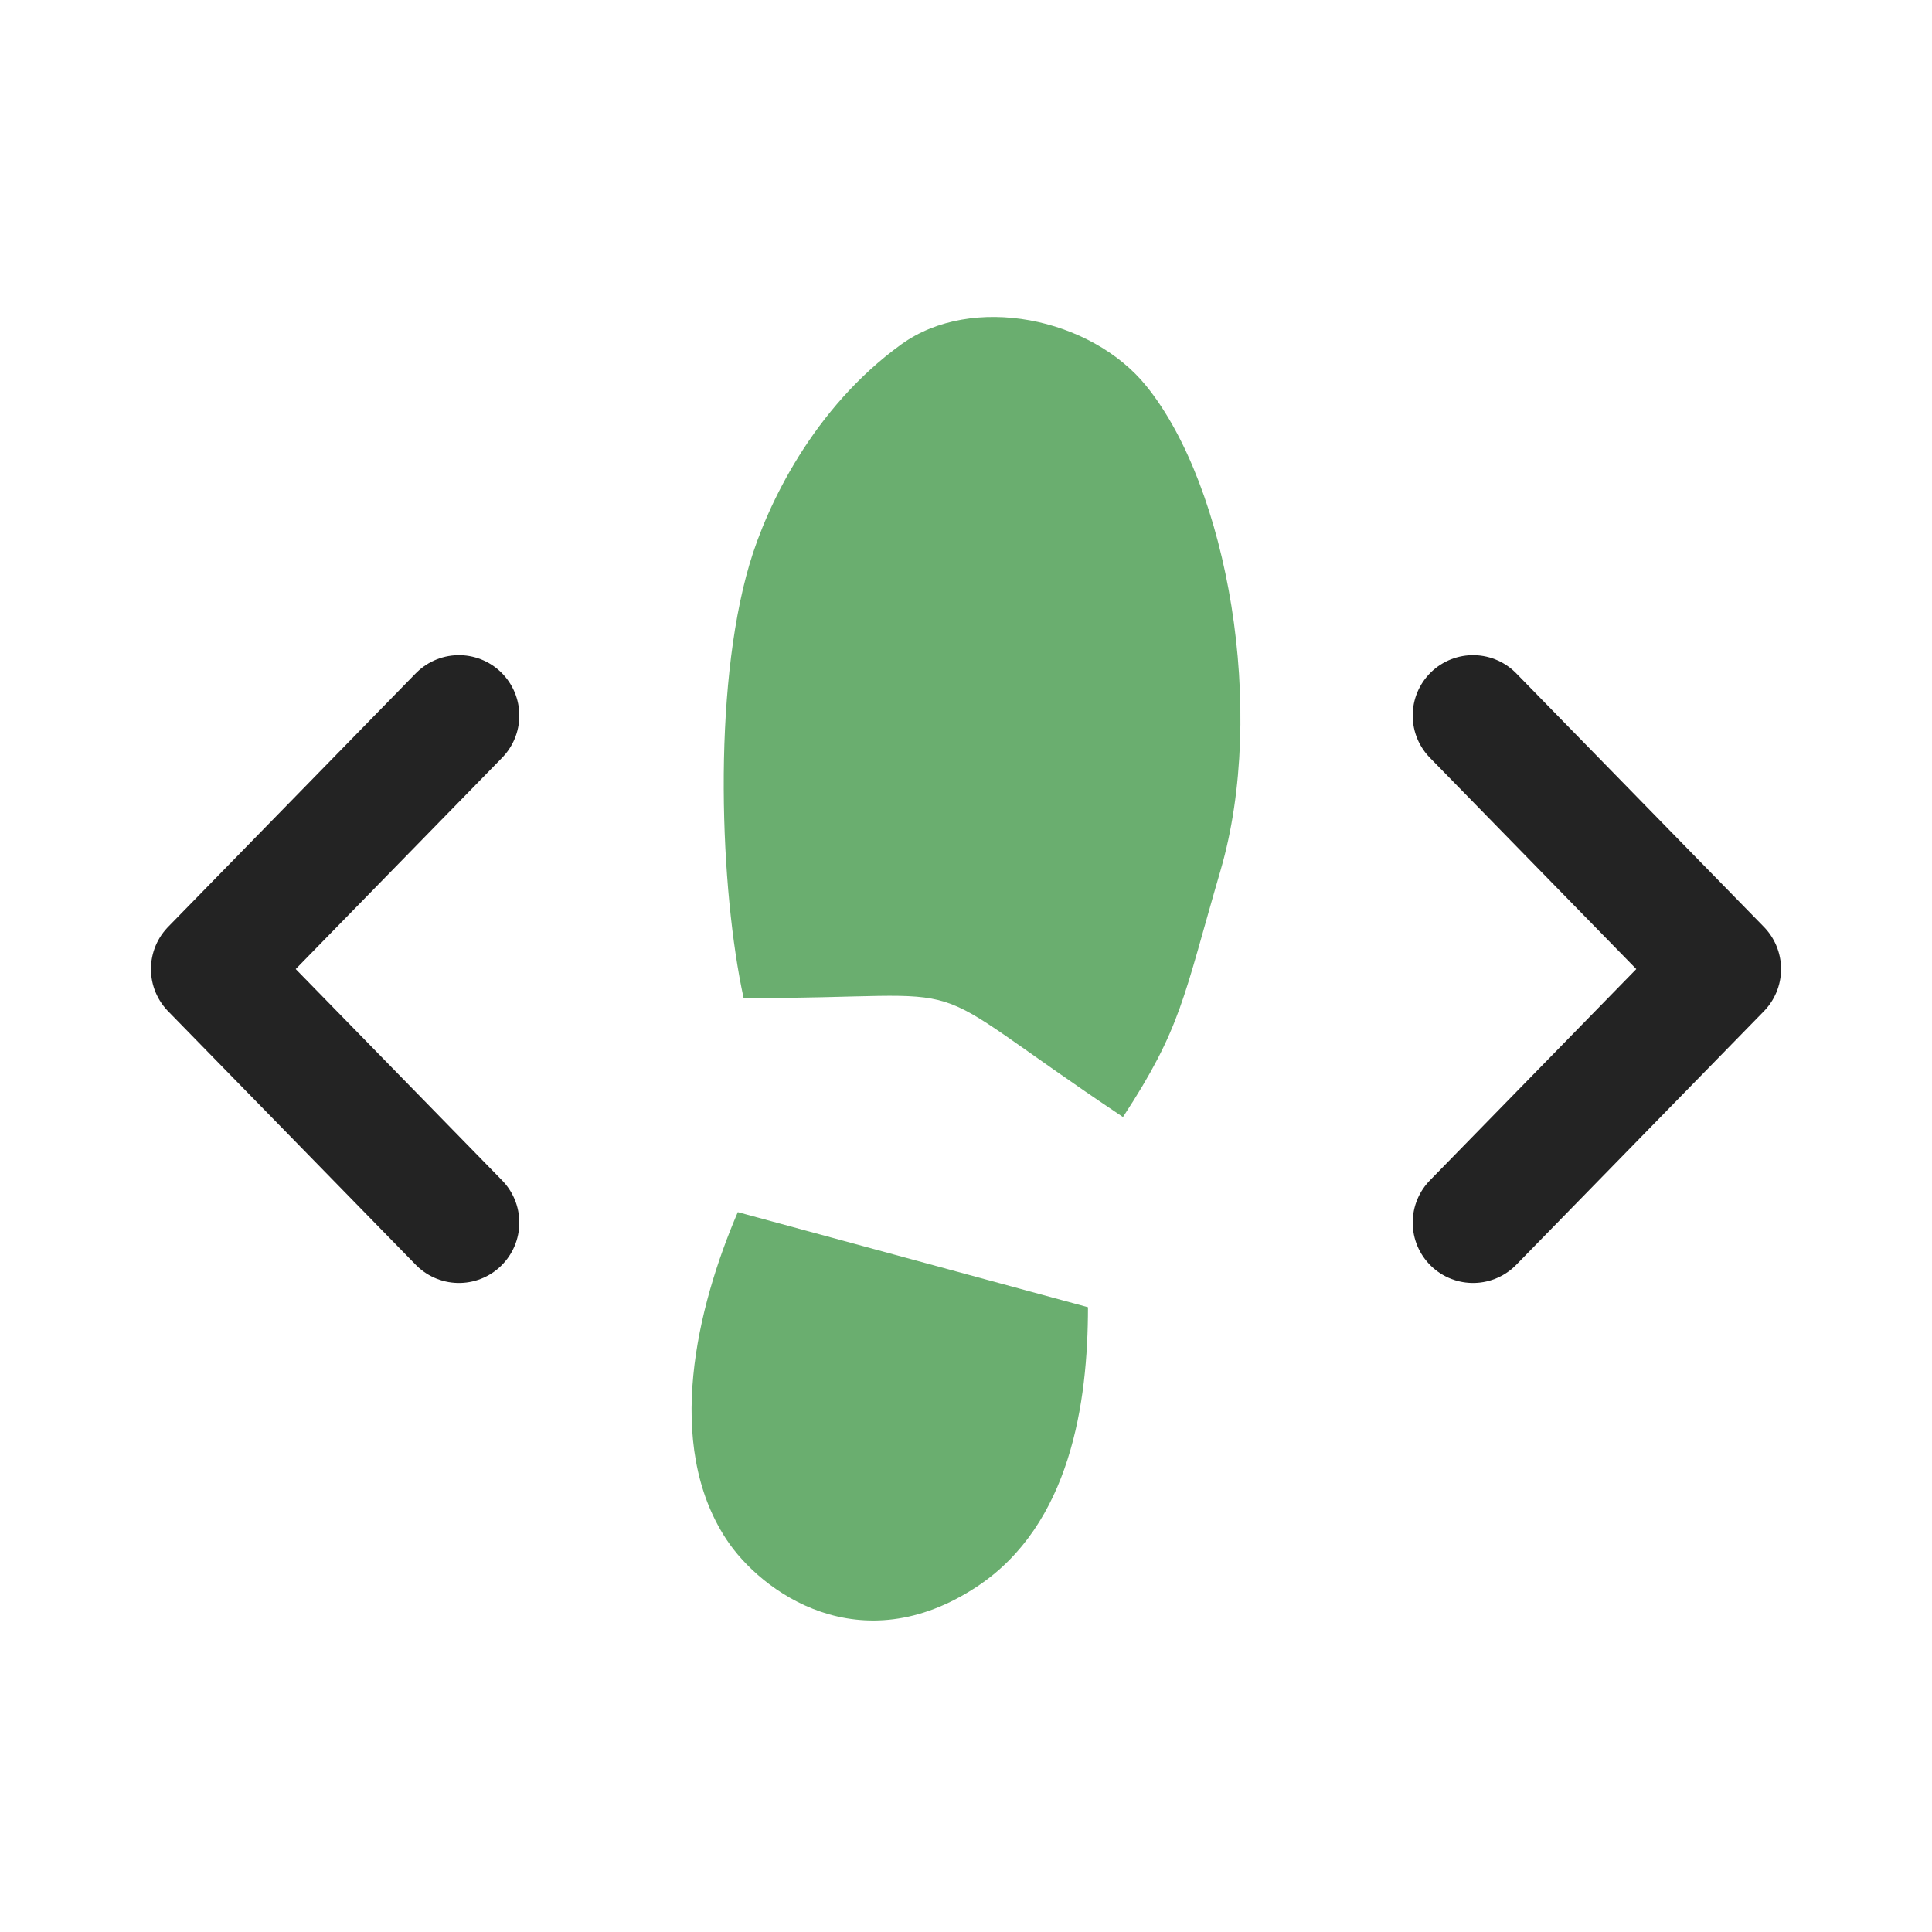
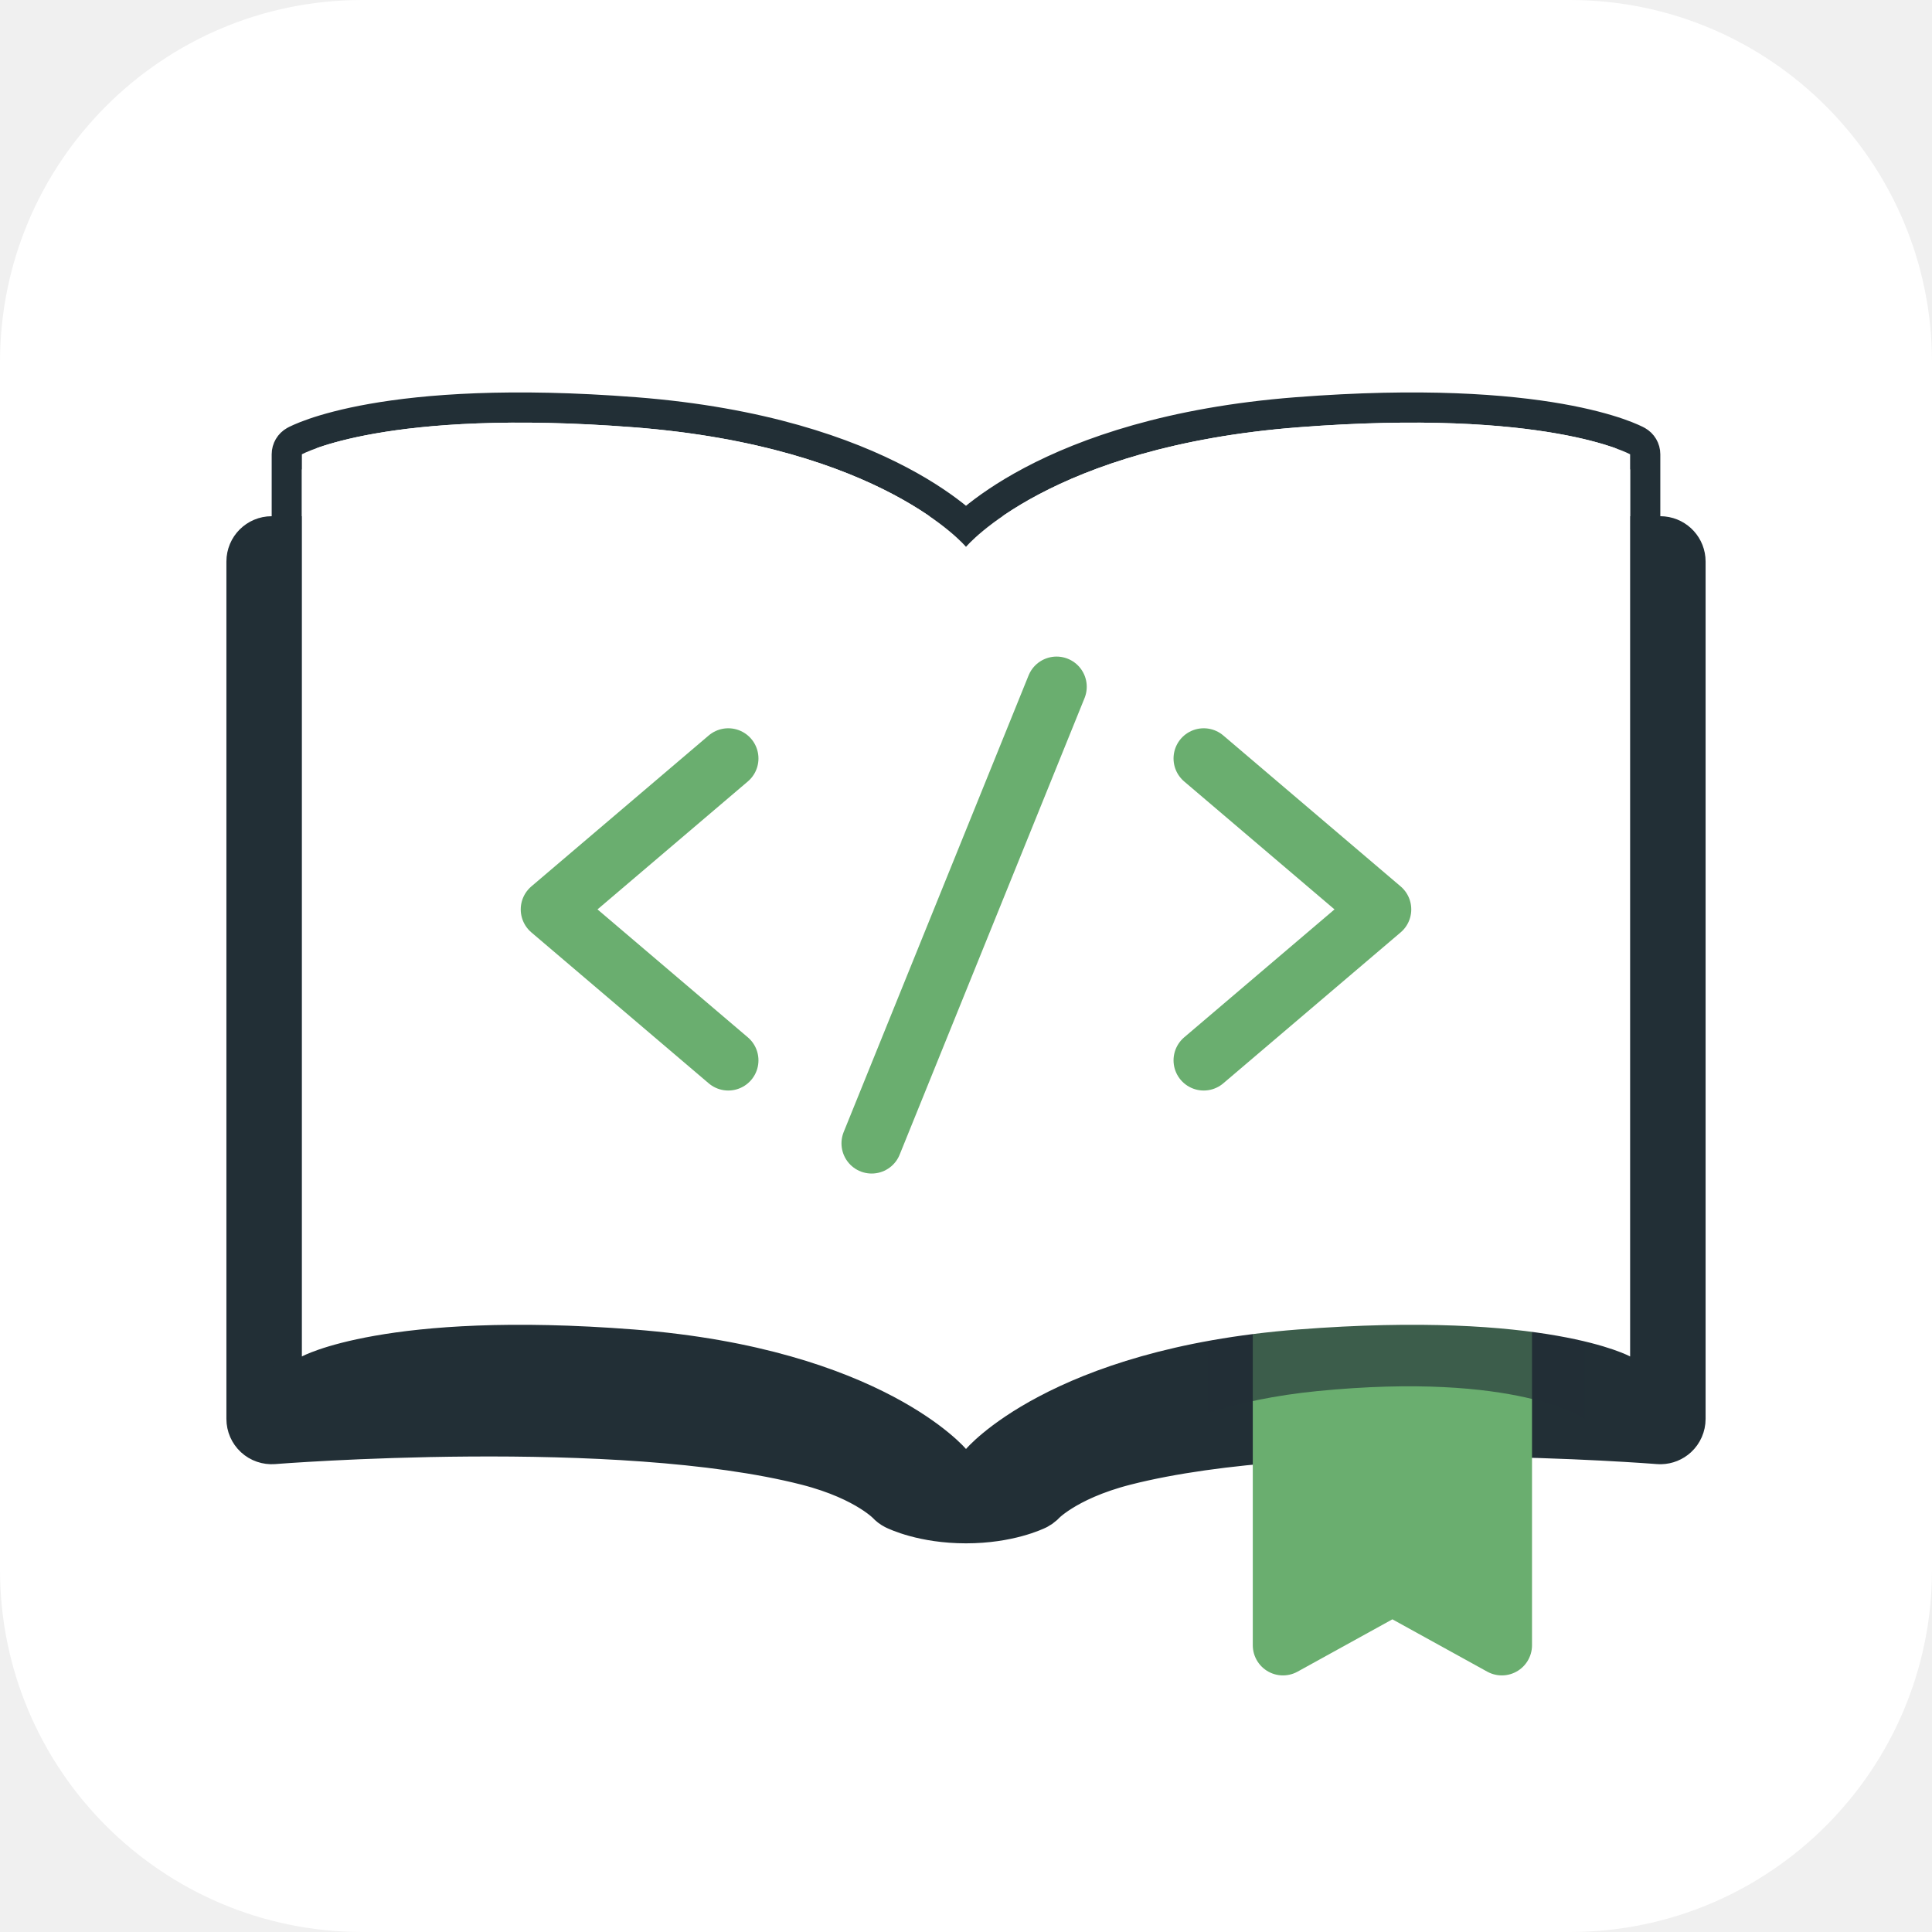
<svg xmlns="http://www.w3.org/2000/svg" width="128" height="128" viewBox="0 0 128 128" fill="none">
-   <rect width="128" height="128" fill="white" />
-   <path d="M30.406 47.406L14 64.203L30.406 81" stroke="#232323" stroke-width="8" stroke-linecap="round" stroke-linejoin="round" />
-   <path d="M97.594 81L114 64.203L97.594 47.406" stroke="#232323" stroke-width="8" stroke-linecap="round" stroke-linejoin="round" />
-   <path d="M48.108 101.962C43.982 95.66 46.175 86.606 48.881 80.306L72.081 86.606C72.081 92.906 70.928 101.012 64.734 105.112C57.001 110.231 50.428 105.506 48.108 101.962Z" fill="#6AAE6F" />
-   <path d="M49.654 37.387C47.17 45.821 47.721 59.044 49.268 66.131C66.058 66.131 59.708 64.182 74.4 74.006C78.267 68.1 78.398 66.131 80.867 57.654C83.937 47.11 81.36 32.269 75.947 25.575C72.279 21.04 64.413 19.419 59.708 22.819C53.908 27.01 50.814 33.45 49.654 37.387Z" fill="#6AAE6F" />
+   <rect width="128" height="128" rx="24" fill="white" />
+   <path d="M110 35.701L110.153 35.709C110.91 35.786 111.5 36.424 111.5 37.201V94.008C111.5 94.427 111.325 94.827 111.018 95.111C110.748 95.359 110.399 95.5 110.036 95.508L109.88 95.504C109.879 95.504 109.878 95.504 109.877 95.504L109.818 95.499C109.776 95.496 109.712 95.491 109.628 95.485C109.46 95.473 109.21 95.454 108.888 95.432C108.242 95.389 107.301 95.331 106.133 95.27C103.795 95.15 100.545 95.023 96.897 94.999C89.559 94.949 80.767 95.315 74.533 96.908C72.462 97.437 71.065 98.136 70.211 98.674C69.783 98.943 69.488 99.173 69.311 99.324C69.223 99.4 69.164 99.456 69.132 99.487C69.116 99.503 69.107 99.513 69.105 99.515C69.103 99.516 69.104 99.516 69.106 99.513C69.106 99.512 69.108 99.511 69.109 99.51C69.11 99.508 69.111 99.507 69.112 99.506L69.018 99.602C68.914 99.698 68.797 99.778 68.671 99.842L68.67 99.843H68.669L68.663 99.846C68.66 99.847 68.656 99.849 68.652 99.851L68.543 99.902C68.476 99.932 68.386 99.97 68.273 100.014C68.048 100.103 67.731 100.213 67.332 100.322C66.534 100.54 65.4 100.75 64 100.75C62.6 100.75 61.466 100.54 60.668 100.322C60.269 100.213 59.952 100.103 59.727 100.014C59.614 99.97 59.523 99.932 59.457 99.902L59.348 99.851C59.344 99.849 59.34 99.847 59.337 99.846L59.331 99.843H59.33C59.33 99.842 59.329 99.841 60 98.5L59.329 99.842C59.161 99.757 59.01 99.643 58.884 99.503L58.886 99.505L58.888 99.506L58.894 99.513C58.89 99.509 58.881 99.5 58.868 99.487C58.836 99.456 58.777 99.4 58.688 99.324C58.511 99.173 58.217 98.943 57.789 98.674C56.935 98.136 55.538 97.437 53.467 96.908C47.233 95.315 38.441 94.949 31.102 94.999C27.455 95.023 24.205 95.15 21.867 95.27C20.699 95.331 19.759 95.389 19.112 95.432C18.79 95.454 18.54 95.473 18.372 95.485C18.288 95.491 18.224 95.496 18.182 95.499L18.123 95.504H18.12C17.703 95.537 17.29 95.395 16.982 95.111C16.675 94.827 16.5 94.427 16.5 94.008V37.201C16.5 36.373 17.172 35.701 18 35.701H110Z" fill="#222F36" stroke="#222F36" stroke-width="3" stroke-linejoin="round" />
+   <path d="M85.923 27.314C94.217 26.671 99.803 27.118 103.343 27.741C105.113 28.053 106.371 28.409 107.201 28.694C107.616 28.837 107.923 28.963 108.134 29.056C108.239 29.102 108.32 29.14 108.378 29.169C108.407 29.183 108.43 29.196 108.447 29.205C108.456 29.21 108.464 29.214 108.47 29.217C108.473 29.218 108.475 29.22 108.478 29.221C108.479 29.221 108.48 29.222 108.48 29.223L108.482 29.224C108.481 29.228 108.451 29.284 108 30.1L108.483 29.224C108.802 29.4 109 29.735 109 30.1V89.87C109 90.224 108.813 90.552 108.509 90.731C108.206 90.91 107.831 90.916 107.522 90.748L107.52 90.747C107.515 90.745 107.505 90.739 107.489 90.731C107.458 90.716 107.403 90.69 107.325 90.655C107.168 90.586 106.913 90.481 106.551 90.356C105.826 90.107 104.669 89.776 102.995 89.481C99.647 88.892 94.233 88.446 86.077 89.079C77.981 89.708 72.615 91.652 69.299 93.404C67.64 94.281 66.488 95.112 65.762 95.713C65.398 96.013 65.141 96.257 64.978 96.419C64.897 96.5 64.839 96.562 64.805 96.6C64.788 96.618 64.776 96.632 64.769 96.639L64.767 96.641V96.643C64.767 96.642 64.766 96.642 64.766 96.642L64.765 96.644C64.575 96.87 64.295 97 64 97C63.704 97 63.422 96.869 63.232 96.642V96.641C63.232 96.64 63.231 96.639 63.23 96.639C63.224 96.632 63.212 96.618 63.195 96.6C63.161 96.562 63.103 96.5 63.022 96.419C62.859 96.257 62.602 96.013 62.238 95.713C61.512 95.112 60.36 94.281 58.701 93.404C55.385 91.652 50.02 89.708 41.923 89.079C33.767 88.446 28.353 88.892 25.005 89.481C23.331 89.776 22.174 90.107 21.449 90.356C21.087 90.481 20.832 90.586 20.675 90.655C20.596 90.69 20.542 90.716 20.511 90.731C20.495 90.739 20.485 90.745 20.48 90.747C20.478 90.748 20.477 90.748 20.477 90.748L20.481 90.746H20.482L20.481 90.745C20.172 90.915 19.796 90.911 19.492 90.731C19.188 90.552 19 90.224 19 89.87V30.1C19 29.735 19.198 29.4 19.517 29.224L20 30.1C19.548 29.282 19.519 29.227 19.518 29.224L19.52 29.223C19.52 29.222 19.521 29.221 19.523 29.221C19.525 29.22 19.527 29.218 19.53 29.217C19.536 29.214 19.544 29.21 19.553 29.205C19.57 29.196 19.593 29.183 19.622 29.169C19.68 29.14 19.761 29.102 19.866 29.056C20.077 28.963 20.384 28.837 20.799 28.694C21.629 28.409 22.888 28.053 24.658 27.741C28.198 27.118 33.783 26.671 42.077 27.314C50.43 27.963 56.064 29.978 59.636 31.865C61.42 32.808 62.685 33.717 63.513 34.401C63.696 34.553 63.858 34.694 64 34.821C64.141 34.694 64.304 34.553 64.487 34.401C65.315 33.717 66.58 32.808 68.364 31.865C71.936 29.978 77.57 27.963 85.923 27.314Z" stroke="#222F36" stroke-width="2" stroke-linejoin="round" />
+   <path d="M85 87.5H99.5V109L92.25 105L85 109V87.5Z" fill="#6AAE6F" stroke="#6AAE6F" stroke-width="4" stroke-linejoin="round" />
+   <path d="M87.258 92.165C100.524 90.855 105 94 105 94V85H80V93.612C82.056 92.962 84.462 92.442 87.258 92.165Z" fill="#222F36" fill-opacity="0.63" />
+   <path d="M20 30.099V89.87C20 89.87 25.55 86.805 42 88.082C58.45 89.359 64 96 64 96C64 96 69.55 89.359 86 88.082C102.45 86.805 108 89.87 108 89.87V30.099C108 30.099 102.45 27.034 86 28.311C69.55 29.588 64 36.23 64 36.23C64 36.23 58.45 29.588 42 28.311C25.55 27.034 20 30.099 20 30.099Z" fill="white" />
+   <path d="M48.25 50.25L36.5 60.25L48.25 70.25" stroke="#6AAE6F" stroke-width="4" stroke-linecap="round" stroke-linejoin="round" />
+   <path d="M79.75 70.25L91.5 60.25L79.75 50.25" stroke="#6AAE6F" stroke-width="4" stroke-linecap="round" stroke-linejoin="round" />
+   <path d="M70 45.5L57.75 75.75" stroke="#6AAE6F" stroke-width="4" stroke-linecap="round" stroke-linejoin="round" />
</svg>
